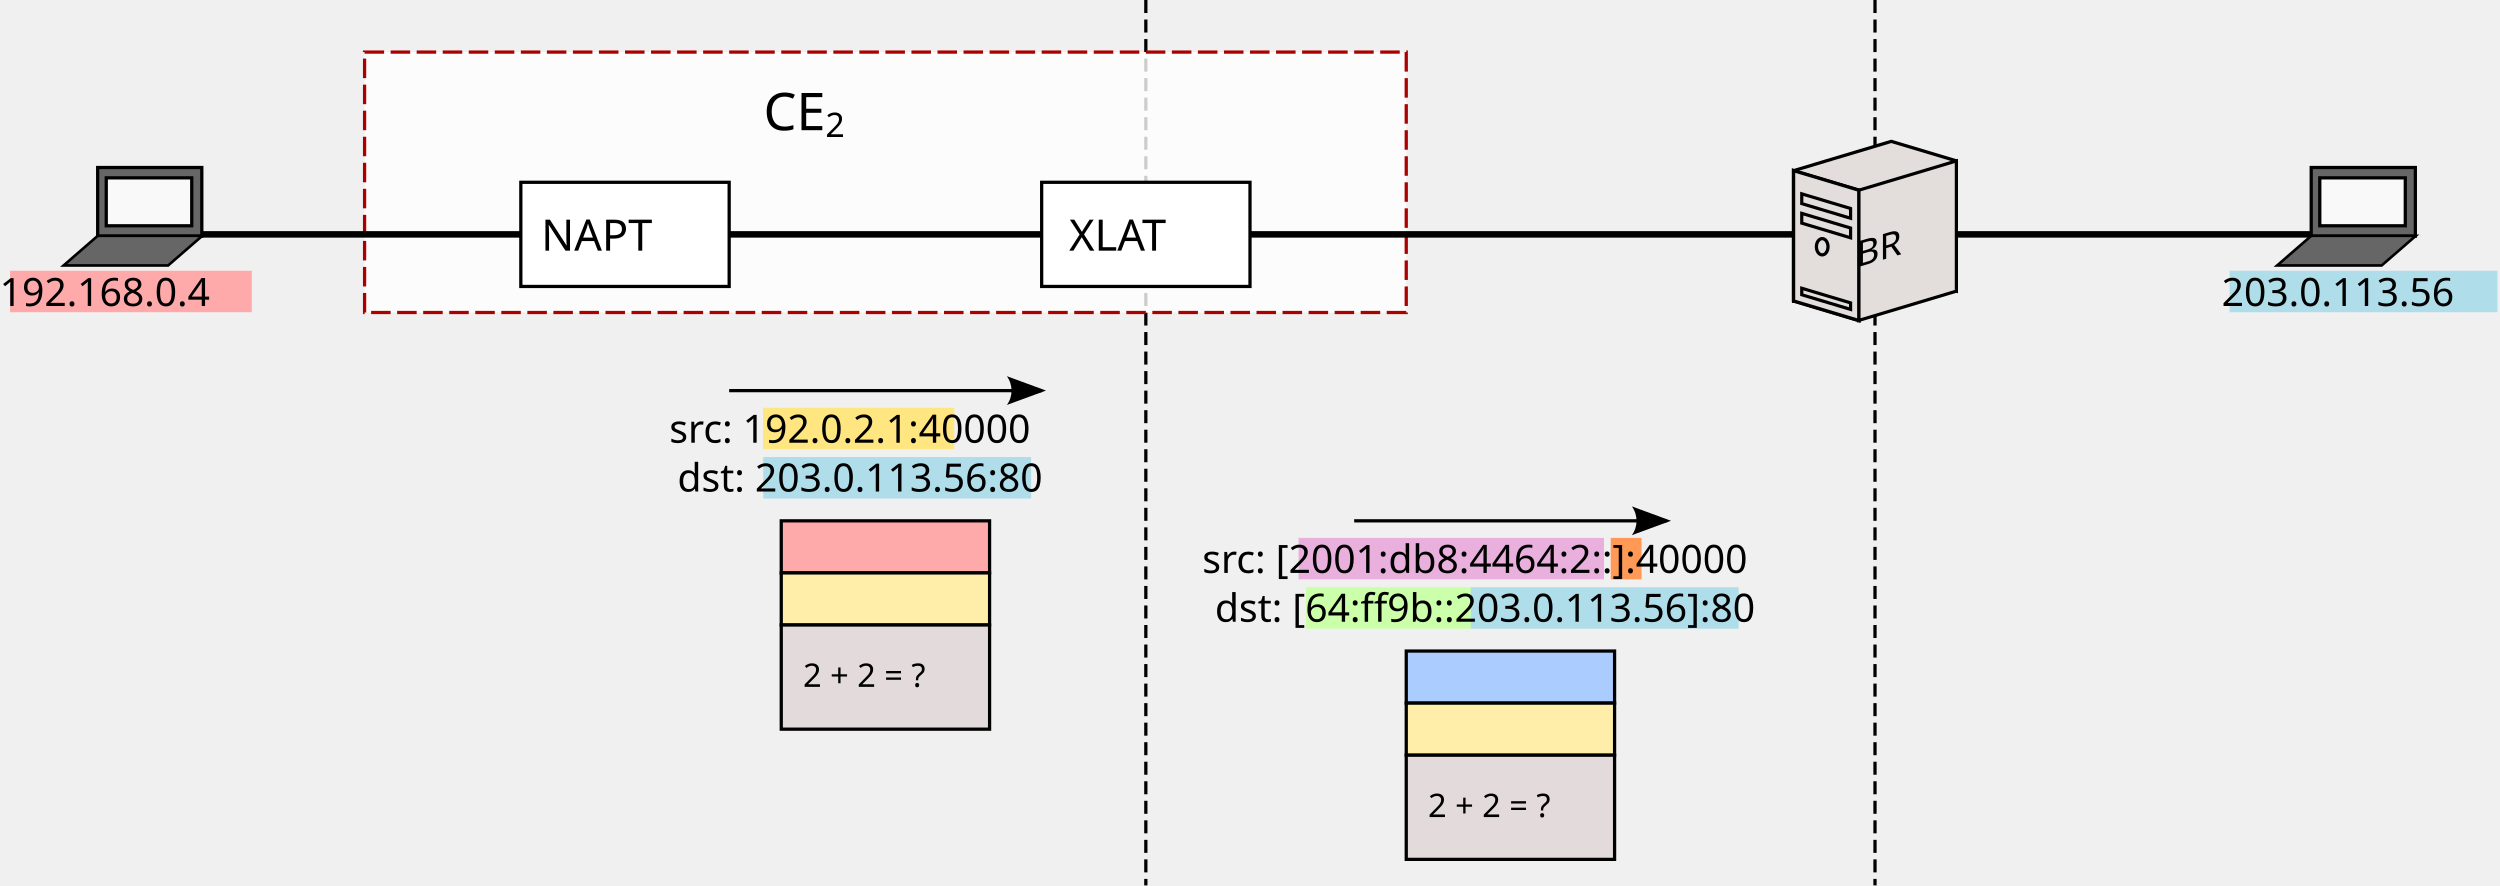
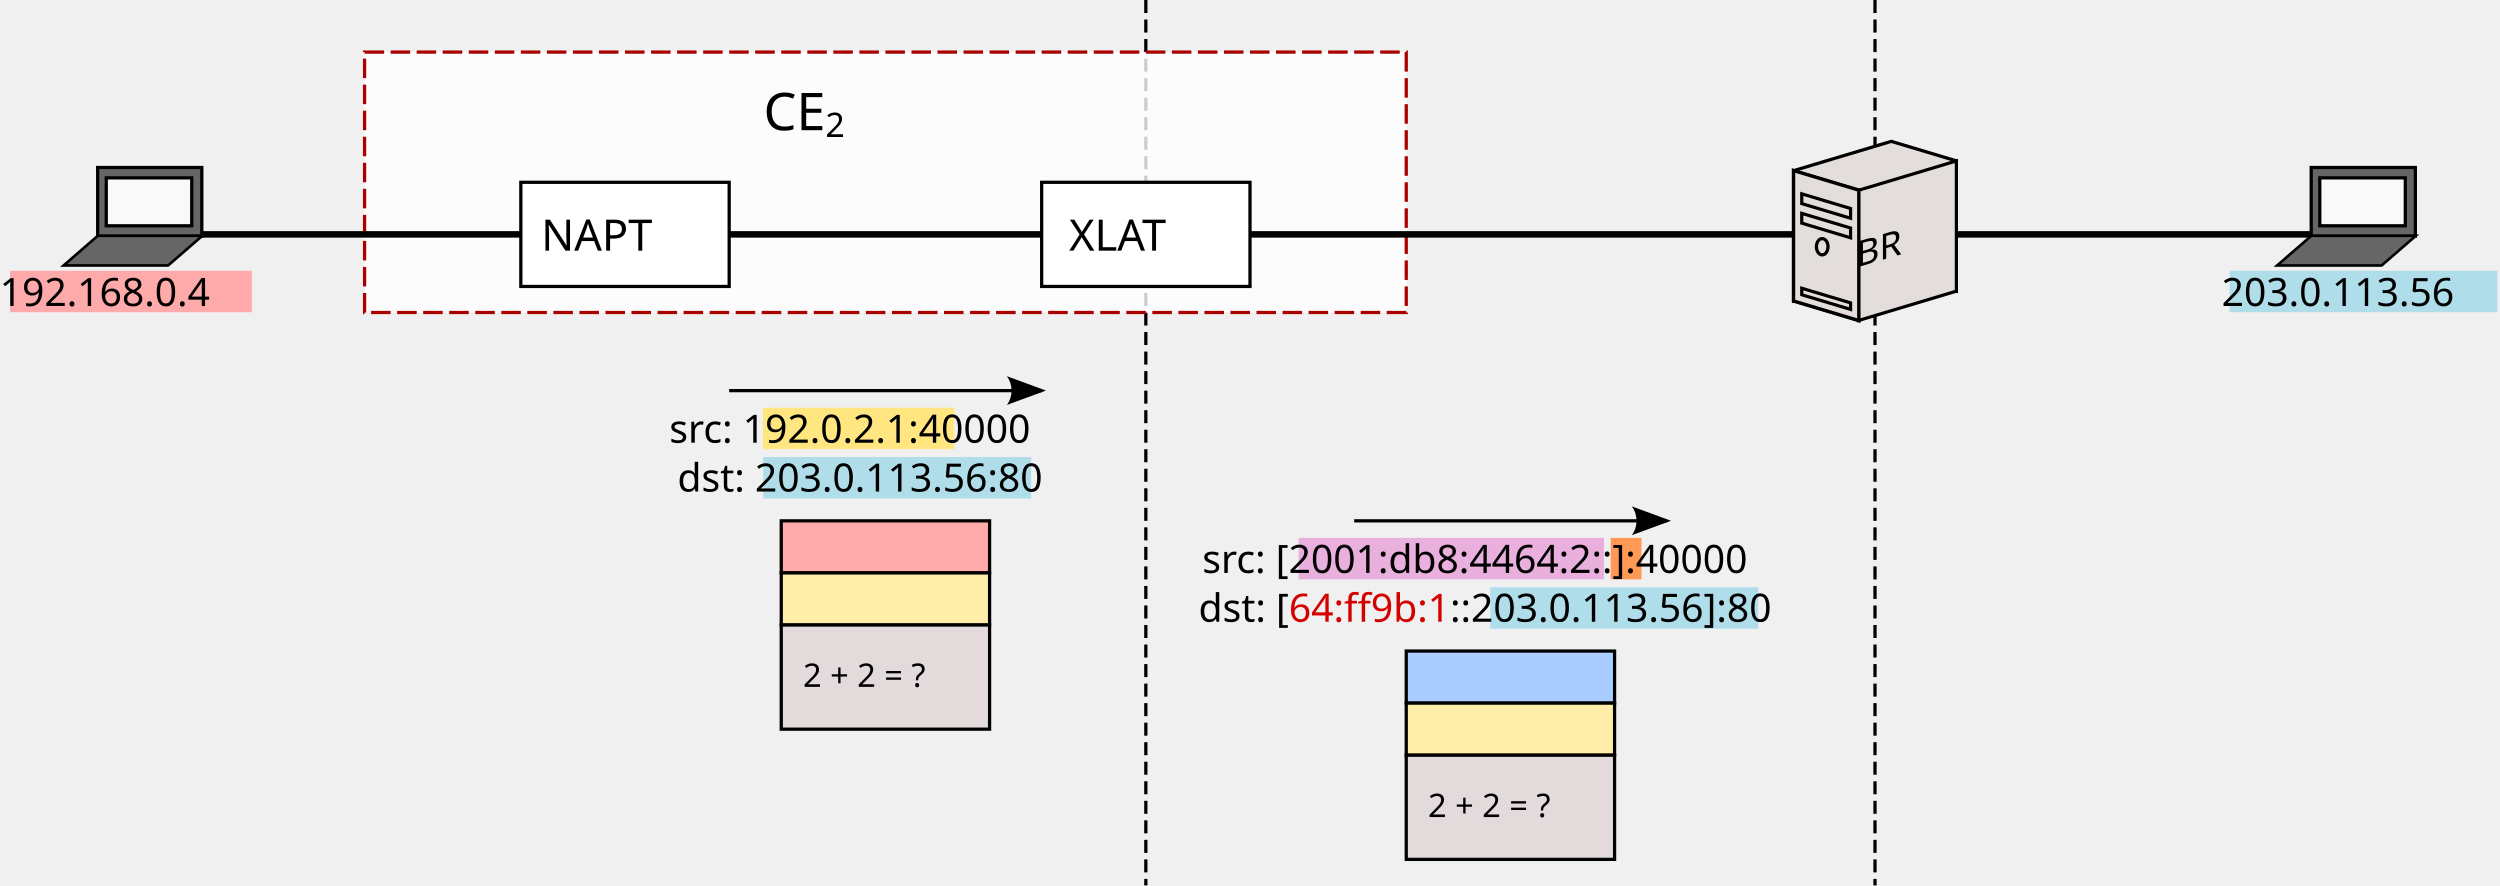
<svg xmlns="http://www.w3.org/2000/svg" xmlns:xlink="http://www.w3.org/1999/xlink" width="768" height="272" id="svg2" version="1.1">
  <defs id="defs4">
    <marker orient="auto" refY="0" refX="0" id="Arrow2Lend" style="overflow:visible">
      <path id="path4784" style="fill-rule:evenodd;stroke-width:0.625;stroke-linejoin:round" d="M 8.719,4.034 -2.207,0.016 8.719,-4.002 c -1.745,2.372 -1.735,5.617 -6e-7,8.035 z" transform="matrix(-1.1,0,0,-1.1,-1.1,0)" />
    </marker>
  </defs>
  <g id="layer1" transform="translate(0,-860.3622)" style="display:inline">
    <rect style="display:inline;fill:#ffaaaa;stroke:none;stroke-dasharray:4, 2" id="rect905" width="74.271" height="12.738" x="3.08" y="943.534" />
    <rect style="display:inline;fill:#afdde9;stroke:none;stroke-dasharray:4, 2" id="rect1010" width="82.298" height="12.738" x="684.923" y="943.534" />
    <path style="fill:none;stroke:#000000;stroke-width:1;stroke-linecap:butt;stroke-linejoin:miter;stroke-miterlimit:4;stroke-dasharray:4, 2;stroke-dashoffset:0;stroke-opacity:1" d="M 576,860.362 V 1132.362" id="path1014" />
    <path style="fill:none;stroke:#000000;stroke-width:1;stroke-linecap:butt;stroke-linejoin:miter;stroke-miterlimit:4;stroke-dasharray:4, 2;stroke-dashoffset:0;stroke-opacity:1" d="M 352,860.362 V 1132.362" id="path3076" />
    <rect style="fill:#ffffff;fill-opacity:0.8;stroke:#aa0000;stroke-width:1;stroke-miterlimit:4;stroke-dasharray:6, 2;stroke-dashoffset:0" id="rect1047" width="320" height="80" x="112" y="876.362" />
    <path style="fill:none;stroke:#000000;stroke-width:2;stroke-linecap:butt;stroke-linejoin:miter;stroke-miterlimit:4;stroke-dasharray:none;stroke-opacity:1" d="M 48,932.362 H 720" id="path3823" />
    <g id="g3141" style="display:inline" transform="matrix(0.7270794,0,0,0.7270794,10.00957,120.8574)">
      <rect style="fill:#666666;stroke:#000000;stroke-width:1.375;stroke-miterlimit:4;stroke-dasharray:none" id="rect3143" width="44" height="29" x="27.5" y="163.5" transform="translate(0,924.3622)" />
      <rect style="fill:#666666;stroke:#000000;stroke-width:1.699;stroke-miterlimit:4;stroke-dasharray:none" id="rect3145" width="44.176" height="19.089" x="1313.716" y="1703.361" transform="matrix(1,0,-0.7551013,0.6556081,0,0)" />
      <rect transform="translate(0,924.3622)" style="fill:#f9f9f9;stroke:#000000;stroke-width:1.375;stroke-miterlimit:4;stroke-dasharray:none" id="rect3147" width="36.125" height="20.25" x="31.125" y="167.875" />
    </g>
    <use x="0" y="0" xlink:href="#g3141" id="use3051" transform="translate(680)" width="512" height="256" />
    <flowRoot xml:space="preserve" id="flowRoot3068" style="font-style:normal;font-weight:normal;line-height:0.01%;font-family:sans-serif;letter-spacing:0px;word-spacing:0px;fill:#000000;fill-opacity:1;stroke:none" transform="translate(0,796.3622)">
      <flowRegion id="flowRegion3070" style="font-family:sans-serif">
        <rect id="rect3072" width="198.741" height="116.942" x="13.33" y="-59.077" />
      </flowRegion>
      <flowPara id="flowPara3074" style="font-size:12px;line-height:1.25;font-family:sans-serif"> </flowPara>
    </flowRoot>
    <g id="g942" transform="translate(246.4277,-14.98989)">
      <path style="display:inline;fill:#e3dedb;stroke:#000000;stroke-width:1;stroke-miterlimit:4;stroke-dasharray:none;stroke-dashoffset:0;stroke-opacity:1" d="m 334.572,918.777 -30,9 v 40 l 30,-9 20,6 v -40 z" id="path3046" />
      <rect style="display:inline;fill:#ffe680;stroke:#000000;stroke-width:1.17;stroke-miterlimit:4;stroke-dasharray:none;stroke-dashoffset:0;stroke-opacity:1" id="rect3048" width="20.881" height="40" x="317.983" y="836.418" transform="matrix(0.9578263,0.2873479,0,1,0,0)" />
      <rect transform="matrix(0.9578263,-0.2873479,0,1,0,0)" y="1031.162" x="338.863" height="40" width="31.321" id="rect3050" style="display:inline;fill:#e3dedb;stroke:#000000;stroke-width:1.022;stroke-miterlimit:4;stroke-dasharray:none;stroke-dashoffset:0;stroke-opacity:1" />
      <rect transform="matrix(0.9578263,0.2873479,0,1,0,0)" y="836.418" x="317.983" height="40" width="20.881" id="rect3052" style="display:inline;fill:#e3dedb;stroke:#000000;stroke-width:1.022;stroke-miterlimit:4;stroke-dasharray:none;stroke-dashoffset:0;stroke-opacity:1" />
      <rect style="display:inline;fill:none;stroke:#000000;stroke-width:1.022;stroke-miterlimit:4;stroke-dasharray:none;stroke-dashoffset:0;stroke-opacity:1" id="rect3054" width="15.66" height="3" x="320.593" y="842.78" transform="matrix(0.9578263,0.2873479,0,1,0,0)" />
      <rect transform="matrix(0.9578263,0.2873479,0,1,0,0)" y="848.78" x="320.593" height="3" width="15.66" id="rect3056" style="display:inline;fill:none;stroke:#000000;stroke-width:1.022;stroke-miterlimit:4;stroke-dasharray:none;stroke-dashoffset:0;stroke-opacity:1" />
      <rect style="display:inline;fill:none;stroke:#000000;stroke-width:1.022;stroke-miterlimit:4;stroke-dasharray:none;stroke-dashoffset:0;stroke-opacity:1" id="rect3058" width="15.66" height="2" x="320.593" y="871.78" transform="matrix(0.9578263,0.2873479,0,1,0,0)" />
      <ellipse style="fill:none;stroke:#000000;stroke-width:1;stroke-miterlimit:4;stroke-dasharray:none;stroke-dashoffset:0;stroke-opacity:1" id="path3060" cx="313.355" cy="951.152" rx="1.783" ry="2.5" />
    </g>
    <text id="text3039-9" y="1111.224" x="585.024" style="font-style:normal;font-weight:normal;line-height:0%;font-family:sans-serif;text-align:center;letter-spacing:0px;word-spacing:0px;text-anchor:middle;display:inline;fill:#000000;fill-opacity:1;stroke:none" xml:space="preserve" transform="skewY(-16.47662)">
      <tspan y="1111.224" x="585.024" id="tspan3041-0" style="font-size:11px;line-height:1.25;font-family:sans-serif;text-align:center;text-anchor:middle">BR</tspan>
    </text>
    <rect style="fill:#ffffff;fill-opacity:1;stroke:#000000;stroke-width:1;stroke-miterlimit:4;stroke-dasharray:none" id="rect983" width="64" height="32" x="160" y="916.362" />
    <text xml:space="preserve" style="font-size:13.333px;line-height:1.25;font-family:sans-serif;text-align:center;text-anchor:middle" x="192" y="937.362" id="text991">
      <tspan id="tspan989" x="192" y="937.362">NAPT</tspan>
    </text>
    <rect style="fill:#ffffff;fill-opacity:1;stroke:#000000;stroke-width:1;stroke-miterlimit:4;stroke-dasharray:none" id="rect993" width="64" height="32" x="320" y="916.362" />
    <text xml:space="preserve" style="font-size:13.333px;line-height:1.25;font-family:sans-serif;text-align:center;text-anchor:middle" x="352" y="937.362" id="text997">
      <tspan id="tspan995" x="352" y="937.362">XLAT</tspan>
    </text>
    <text xml:space="preserve" style="font-size:16px;line-height:1.25;font-family:sans-serif;text-align:center;text-anchor:middle" x="272" y="900.362" id="text1051">
      <tspan id="tspan1049" x="272" y="900.362">CE<tspan style="font-size:65%;baseline-shift:sub" id="tspan888">2</tspan>
      </tspan>
    </text>
    <text xml:space="preserve" style="font-style:normal;font-weight:normal;line-height:0%;font-family:sans-serif;text-align:center;letter-spacing:0px;word-spacing:0px;text-anchor:middle;display:inline;fill:#000000;fill-opacity:1;stroke:none" x="40" y="954.362" id="text4233-3">
      <tspan x="40" y="954.362" id="tspan3075-7" style="font-size:12px;line-height:1.25;font-family:sans-serif">192.168.0.4</tspan>
    </text>
    <text xml:space="preserve" style="font-style:normal;font-weight:normal;line-height:0%;font-family:sans-serif;text-align:center;letter-spacing:0px;word-spacing:0px;text-anchor:middle;display:inline;fill:#000000;fill-opacity:1;stroke:none" x="726" y="954.362" id="text4233-3-5">
      <tspan x="726" y="954.362" id="tspan3075-7-3" style="font-size:12px;line-height:1.25;font-family:sans-serif">203.0.113.56</tspan>
    </text>
  </g>
  <g id="layer3" style="display:inline">
    <use x="0" y="0" xlink:href="#rect1010" id="use1025" transform="translate(-450.4542,-803.1353)" width="100%" height="100%" style="display:inline" />
    <rect style="display:inline;fill:#ffe680;stroke:none;stroke-dasharray:4, 2" id="rect1031" width="58.756" height="12.738" x="234.398" y="125.238" />
    <text xml:space="preserve" style="font-style:normal;font-weight:normal;line-height:0%;font-family:sans-serif;text-align:center;letter-spacing:0px;word-spacing:0px;text-anchor:middle;display:inline;fill:#000000;fill-opacity:1;stroke:none" x="272" y="136" id="text975">
      <tspan x="272" y="136" id="tspan971" style="font-size:12px;line-height:1.25;font-family:sans-serif">src: 192.0.2.1:40000</tspan>
      <tspan x="272" y="151" id="tspan973" style="font-size:12px;line-height:1.25;font-family:sans-serif">dst: 203.0.113.56:80</tspan>
    </text>
    <path style="display:inline;fill:none;stroke:#000000;stroke-width:1;stroke-linecap:butt;stroke-linejoin:miter;stroke-miterlimit:4;stroke-dasharray:none;stroke-opacity:1;marker-end:url(#Arrow2Lend)" d="m 224,120 h 96" id="use1698" />
    <g id="use1255" transform="translate(68,-620.3622)" style="display:inline">
      <rect style="fill:#ffaaaa;fill-opacity:1;stroke:#000000;stroke-width:1;stroke-linecap:square;stroke-miterlimit:4;stroke-dasharray:none" id="rect2009" width="64" height="16" x="172" y="780.362" />
      <rect style="fill:#ffeeaa;fill-opacity:1;stroke:#000000;stroke-width:1;stroke-linecap:square;stroke-miterlimit:4;stroke-dasharray:none" id="rect2011" width="64" height="16" x="172" y="796.362" />
      <rect style="fill:#e3dbdb;fill-opacity:1;stroke:#000000;stroke-width:1;stroke-linecap:square;stroke-miterlimit:4;stroke-dasharray:none" id="rect2013" width="64" height="32" x="172" y="812.362" />
    </g>
    <text xml:space="preserve" style="font-size:10px;line-height:1.25;font-family:sans-serif;text-align:center;letter-spacing:0px;text-anchor:middle;display:inline" x="272" y="211" id="text904">
      <tspan id="tspan902" x="272" y="211">2 + 2 = ?</tspan>
    </text>
  </g>
  <g id="layer4" style="display:inline">
-     <rect style="display:inline;fill:#ccffaa;stroke:none;stroke-dasharray:4, 2" id="use1035" width="51.865" height="12.738" x="401.199" y="180.399" />
-     <use x="0" y="0" xlink:href="#rect1010" id="use1027" transform="translate(-233.0978,-763.1353)" width="100%" height="100%" style="display:inline" />
+     <use x="0" y="0" xlink:href="#rect1010" id="use1027" transform="translate(-227.0978,-763.1353)" width="100%" height="100%" style="display:inline" />
    <rect style="display:inline;fill:#e9afdd;stroke:none;stroke-dasharray:4, 2" id="rect1039" width="93.838" height="12.738" x="398.927" y="165.238" />
    <rect style="display:inline;fill:#ff9955;stroke:none;stroke-dasharray:4, 2" id="rect1041" width="9.468" height="12.738" x="494.81" y="165.238" />
    <text xml:space="preserve" style="font-style:normal;font-weight:normal;line-height:0%;font-family:sans-serif;text-align:center;letter-spacing:0px;word-spacing:0px;text-anchor:middle;display:inline;fill:#000000;fill-opacity:1;stroke:none" x="464" y="176" id="text985">
      <tspan x="464" y="176" id="tspan981" style="font-size:12px;line-height:1.25;font-family:sans-serif">src: [2001:db8:4464:2::]:40000</tspan>
-       <tspan x="464" y="191" id="tspan983" style="font-size:12px;line-height:1.25;font-family:sans-serif">dst: [64:ff9b::203.0.113.56]:80</tspan>
+       <tspan x="464" y="191" id="tspan983" style="font-size:12px;line-height:1.25;font-family:sans-serif">dst: [<tspan style="fill:#d40000;fill-opacity:1" id="tspan911">64:ff9b:1</tspan>::203.0.113.56]:80</tspan>
    </text>
    <path style="display:inline;fill:none;stroke:#000000;stroke-width:1;stroke-linecap:butt;stroke-linejoin:miter;stroke-miterlimit:4;stroke-dasharray:none;stroke-opacity:1;marker-end:url(#Arrow2Lend)" d="m 416,160 h 96" id="use1700" />
    <g id="g1192" transform="translate(32,-628.3622)" style="display:inline">
      <rect style="fill:#aaccff;fill-opacity:1;stroke:#000000;stroke-width:1;stroke-linecap:square;stroke-miterlimit:4;stroke-dasharray:none" id="rect1078" width="64" height="16" x="400" y="828.362" />
      <rect style="fill:#ffeeaa;fill-opacity:1;stroke:#000000;stroke-width:1;stroke-linecap:square;stroke-miterlimit:4;stroke-dasharray:none" id="rect1080" width="64" height="16" x="400" y="844.362" />
      <rect style="fill:#e3dbdb;fill-opacity:1;stroke:#000000;stroke-width:1;stroke-linecap:square;stroke-miterlimit:4;stroke-dasharray:none" id="rect1082" width="64" height="32" x="400" y="860.362" />
    </g>
    <text xml:space="preserve" style="font-size:10px;line-height:1.25;font-family:sans-serif;text-align:center;letter-spacing:0px;text-anchor:middle;display:inline" x="464" y="251" id="text910">
      <tspan id="tspan908" x="464" y="251">2 + 2 = ?</tspan>
    </text>
  </g>
</svg>
